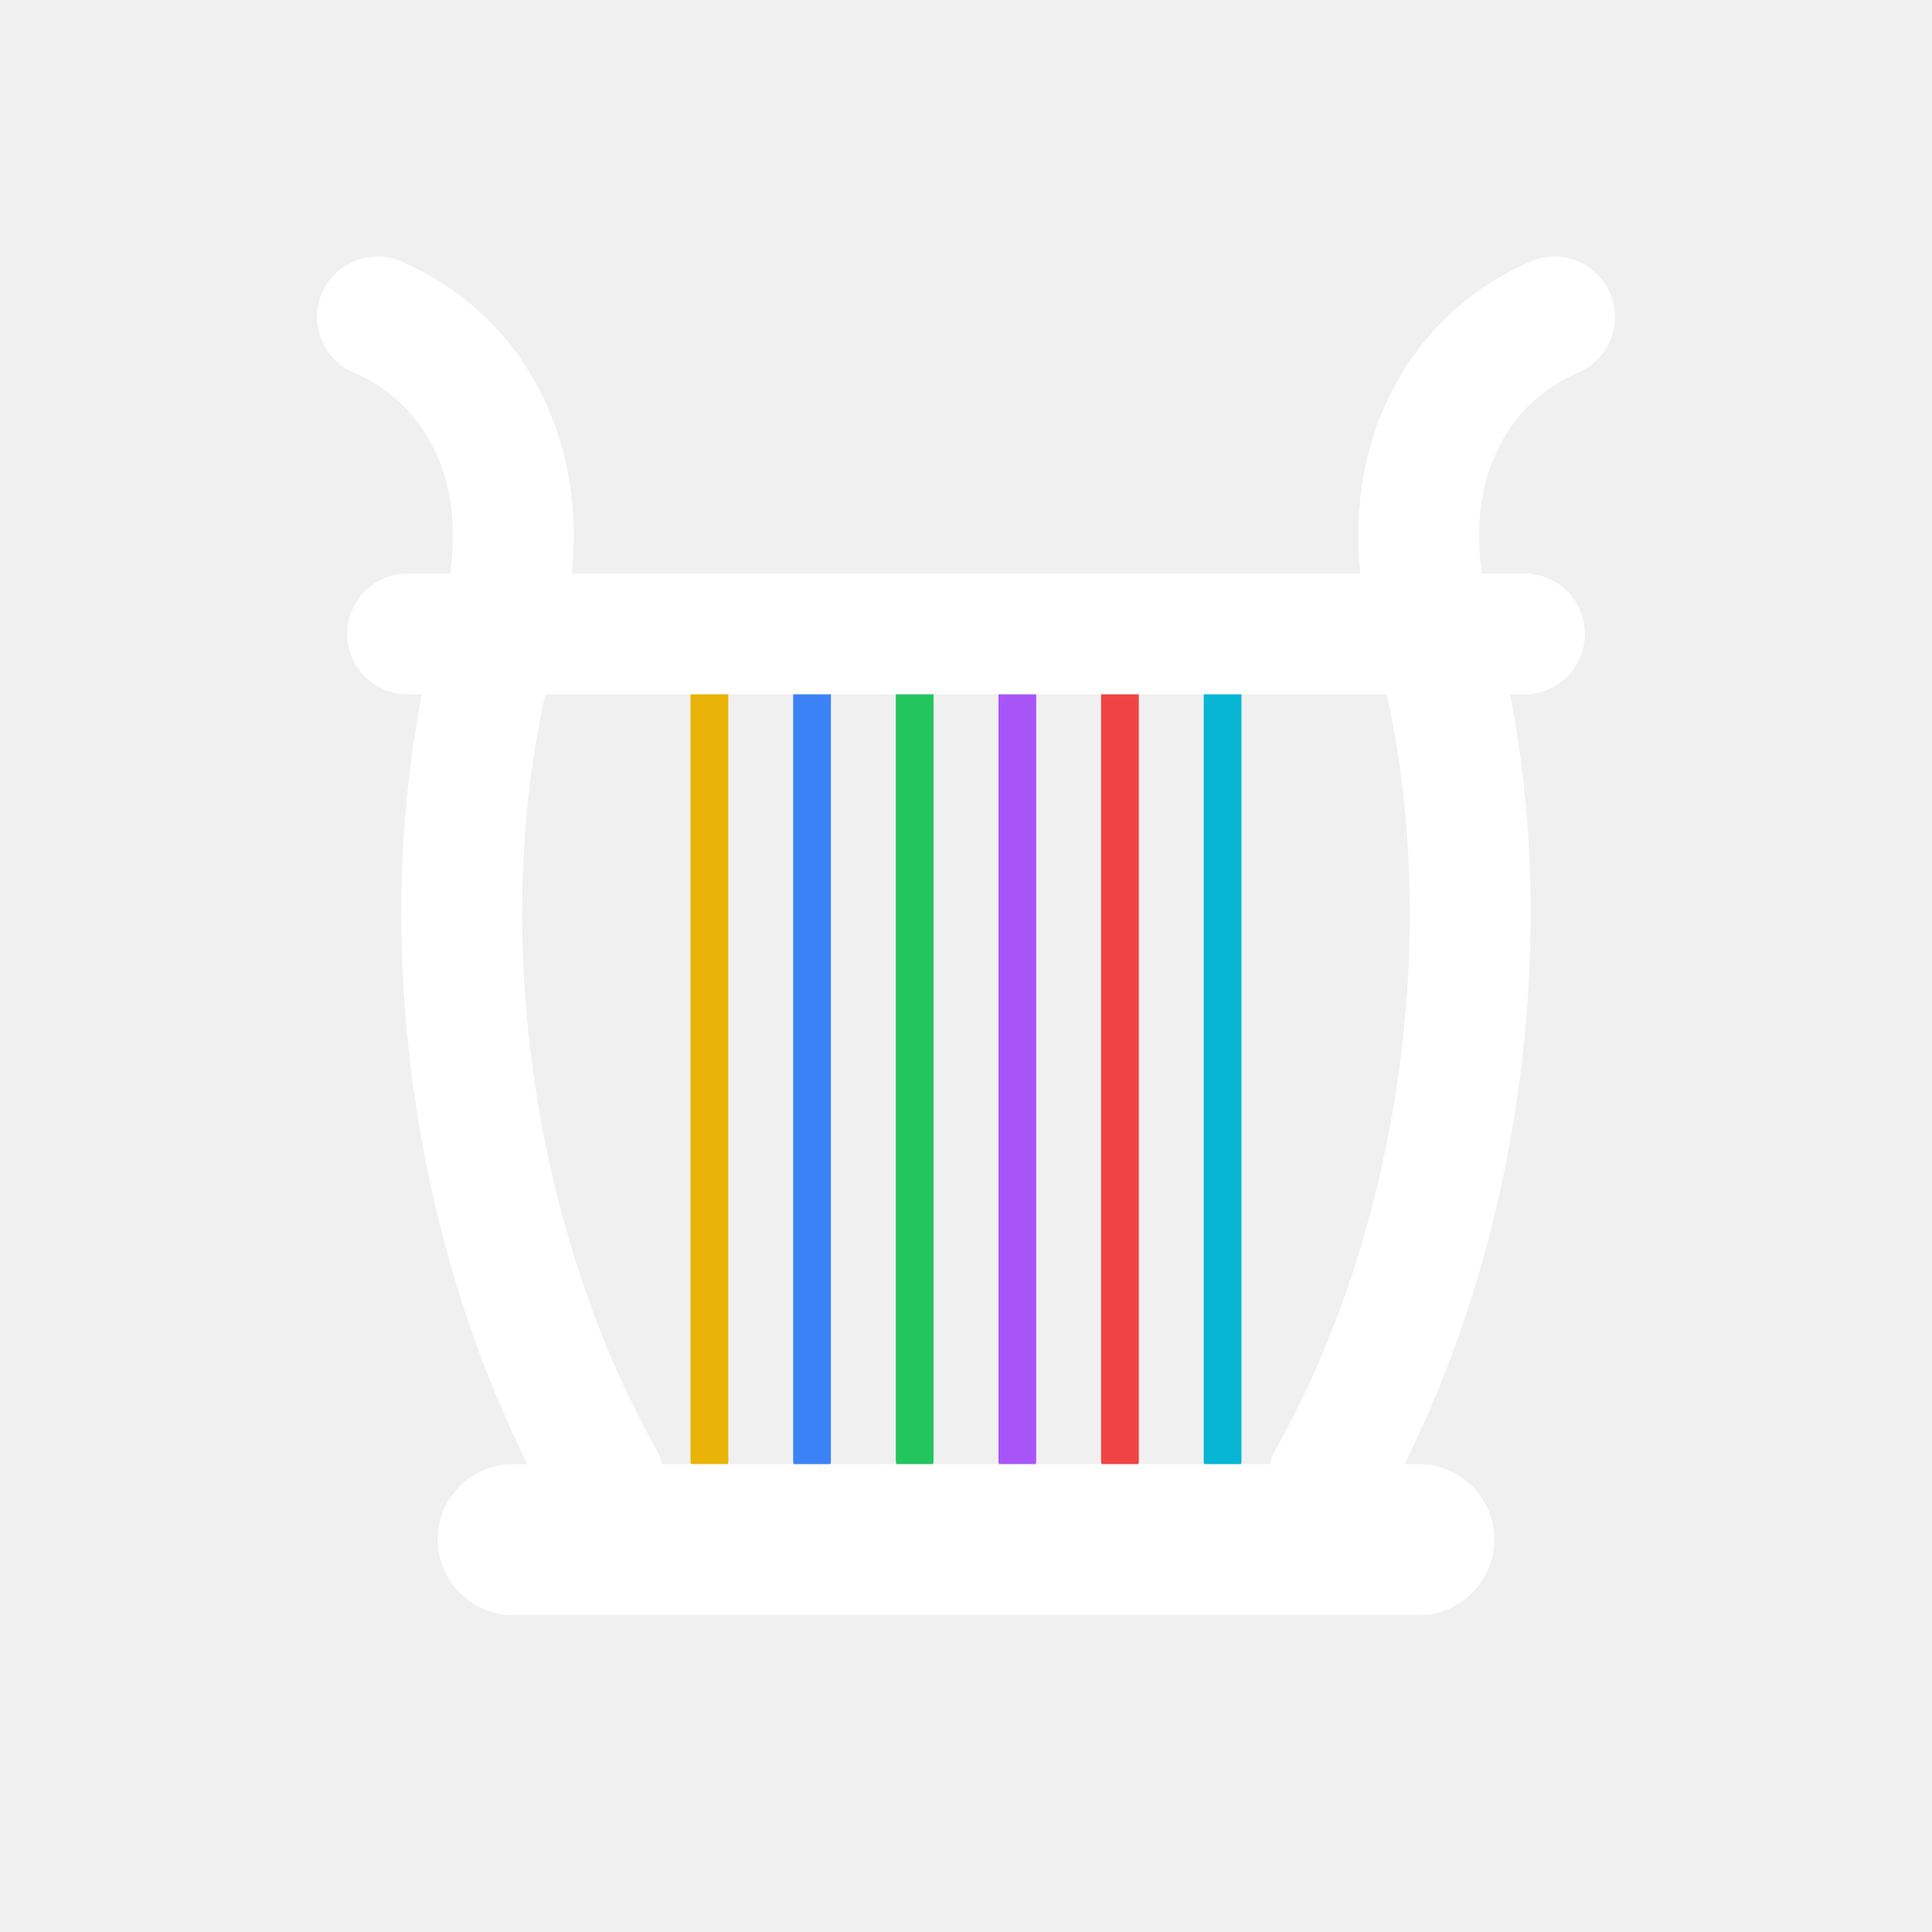
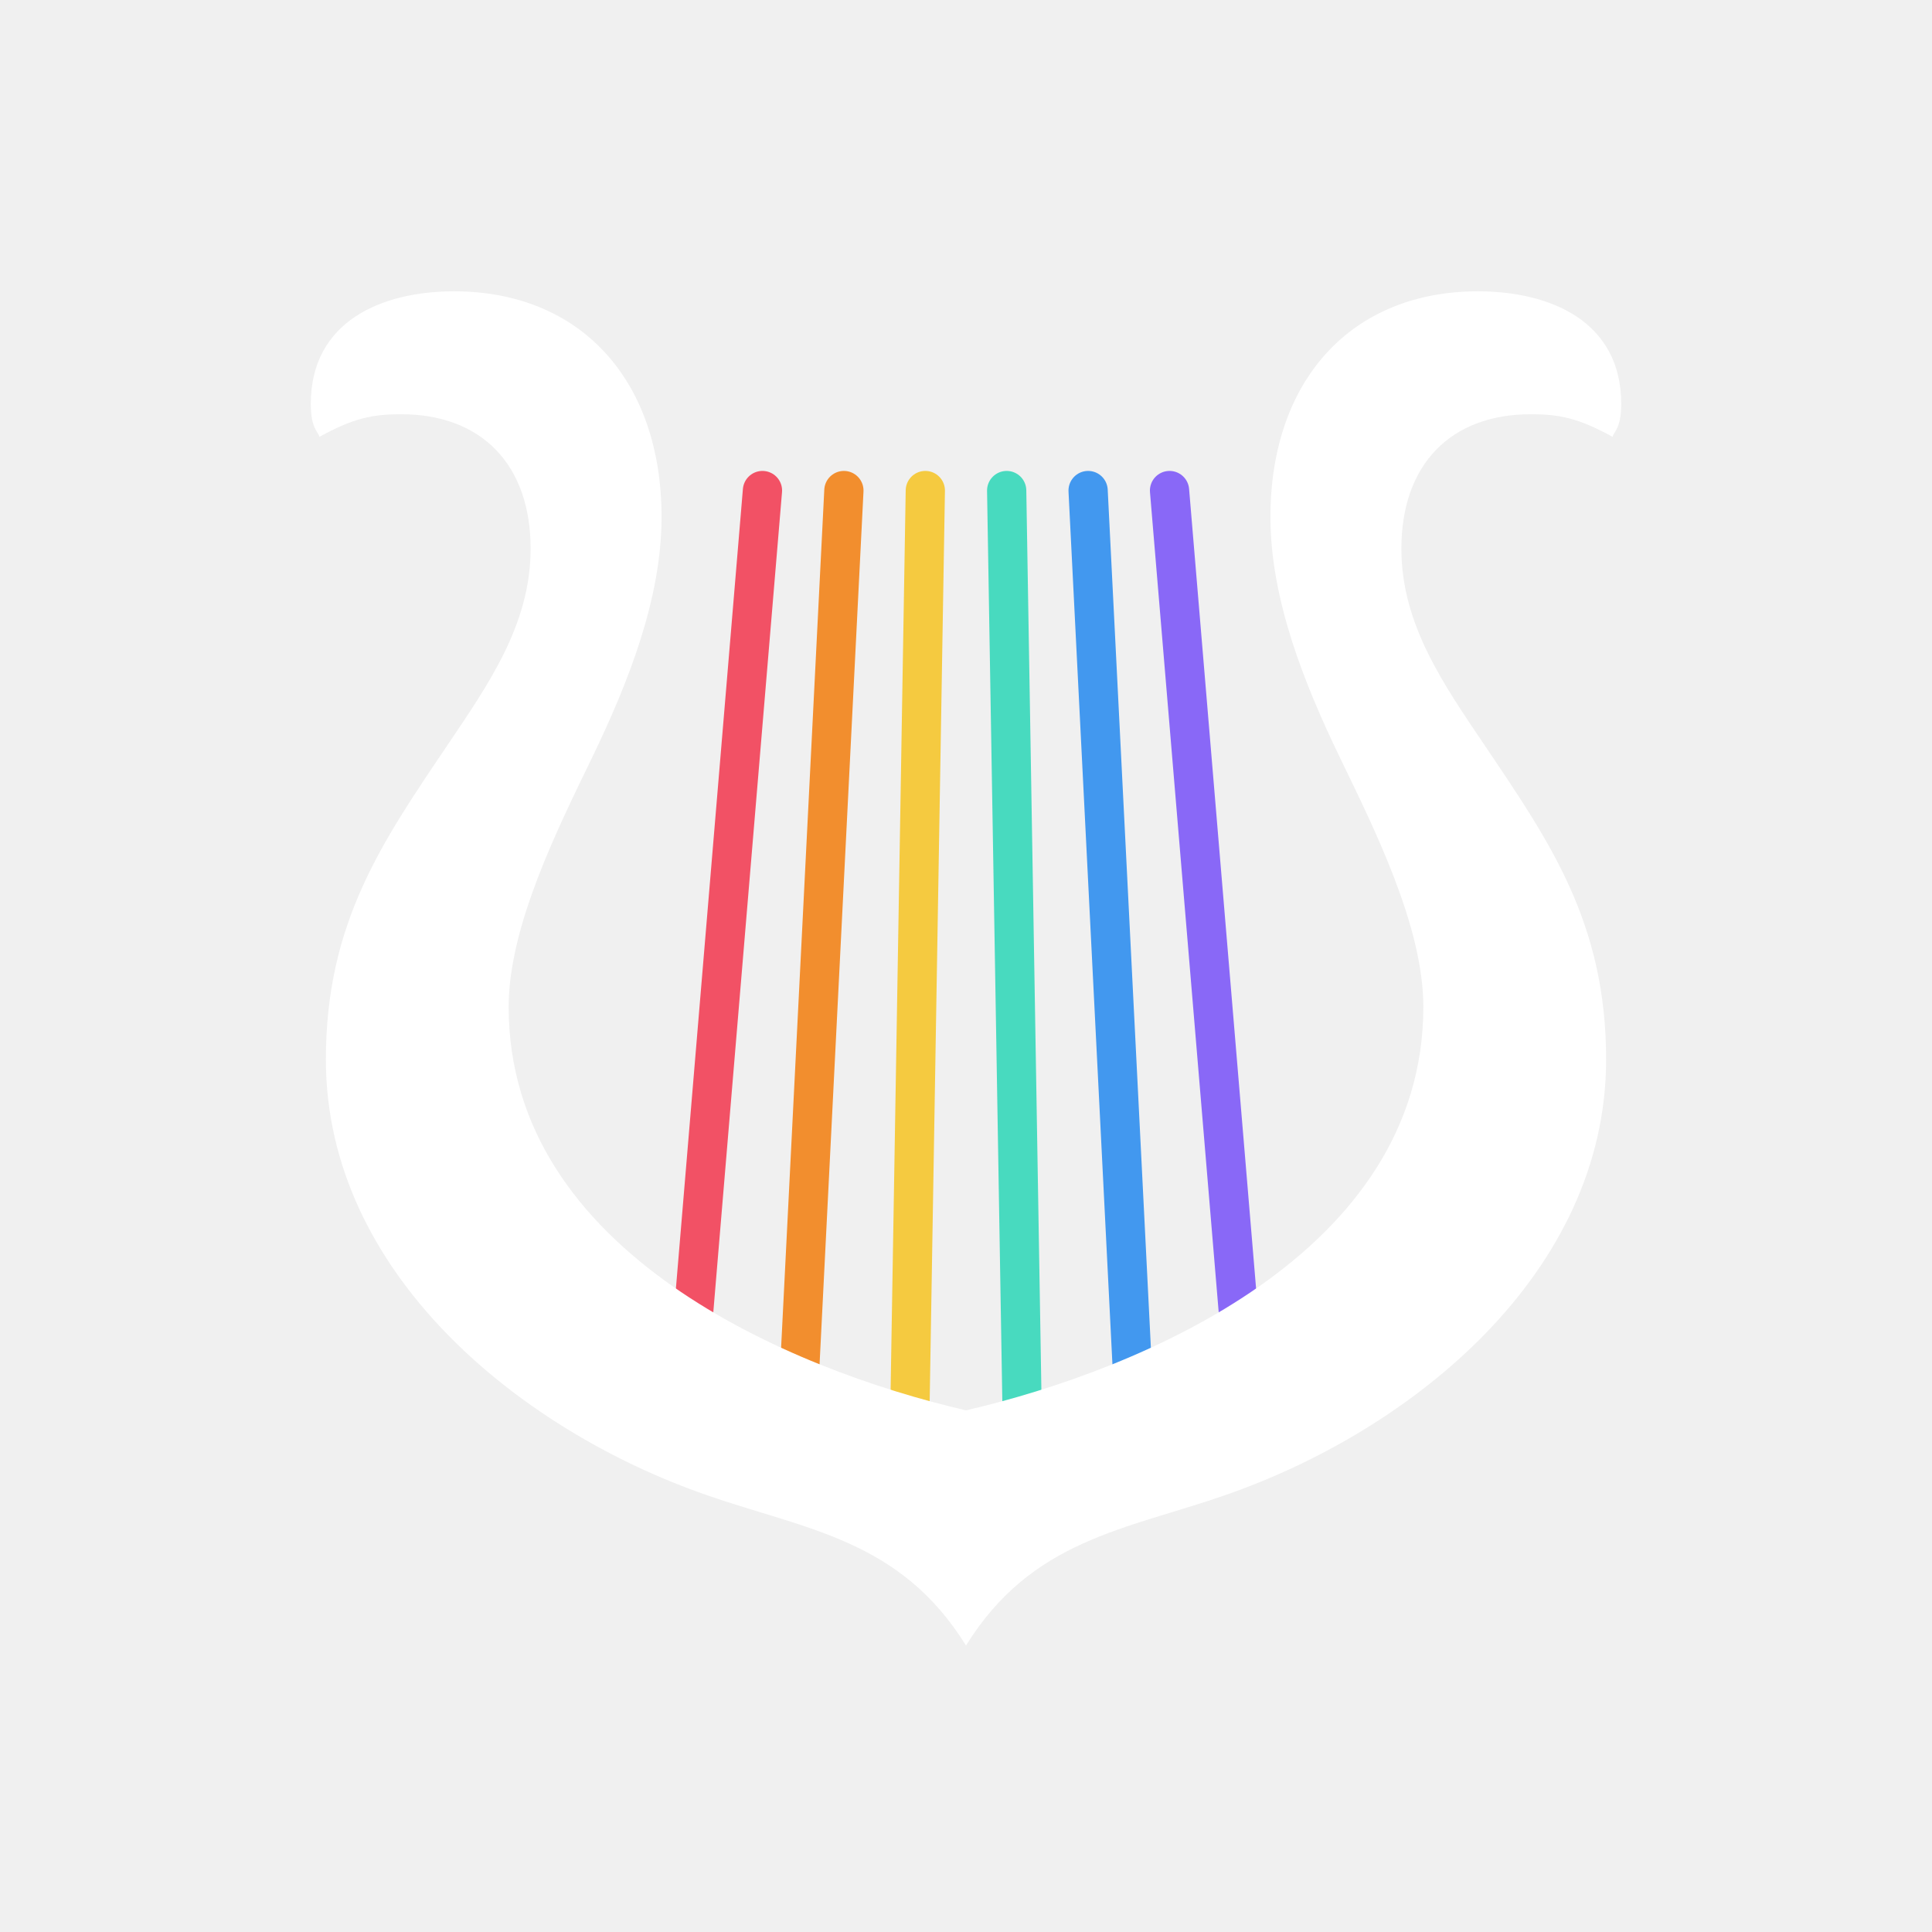
<svg xmlns="http://www.w3.org/2000/svg" viewBox="0 0 256 256" width="256" height="256" role="img">
-   <rect x="91.5" y="84" width="5" height="112" rx="2.5" fill="#EAB308" />
-   <rect x="105.1" y="84" width="5" height="112" rx="2.5" fill="#3B82F6" />
-   <rect x="118.7" y="84" width="5" height="112" rx="2.5" fill="#22C55E" />
-   <rect x="132.3" y="84" width="5" height="112" rx="2.5" fill="#A855F7" />
-   <rect x="145.9" y="84" width="5" height="112" rx="2.5" fill="#EF4444" />
-   <rect x="159.5" y="84" width="5" height="112" rx="2.5" fill="#06B6D4" />
-   <path fill="none" stroke="#FFFFFF" stroke-width="16" stroke-linecap="round" stroke-linejoin="round" d="M80 196 C62 164 56 120 66 84 C72 64 64 48 50 42 M 176 196 C 194 164 200 120 190 84 C 184 64 192 48 206 42 M54 84 H202" />
-   <rect x="58" y="194" width="140" height="20" rx="10.0" fill="#FFFFFF" />
+   <g stroke-width="5.2" stroke-linecap="round">
+     <line x1="101.03" y1="65" x2="90.64" y2="189" stroke="#F25165" />
+     <line x1="111.82" y1="65" x2="105.58" y2="189" stroke="#F28E2E" />
+     <line x1="122.61" y1="65" x2="120.53" y2="189" stroke="#F5CA40" />
+     <line x1="133.39" y1="65" x2="135.47" y2="189" stroke="#48DABF" />
+     <line x1="144.18" y1="65" x2="150.42" y2="189" stroke="#4298EF" />
+     <line x1="154.97" y1="65" x2="165.36" y2="189" stroke="#8968F7" />
+   </g>
+   <path fill="#FFFFFF" d="M128 218.04C119.28 203.98 106.88 202.71 93.64 198.11C68.74 189.47 43.18 168.62 43.18 140.38C43.18 122.29 50.66 111.54 59.2 98.87C64.61 90.83 70.31 82.81 70.31 72.71C70.31 61.52 63.76 54.89 53.17 54.89C49.36 54.89 46.84 55.4 42.33 57.88C42.17 57.22 41.18 56.78 41.18 53.52C41.18 42.53 50.65 38.6 60.15 38.6C76.97 38.6 87.66 50.4 87.66 68.52C87.66 79.42 83.17 90.6 78.51 100.27C73.93 109.75 67.4 122.72 67.4 133.41C67.4 165.99 104.8 181.5 128 186.88C151.2 181.5 188.6 165.99 188.6 133.41C188.6 122.72 182.07 109.75 177.49 100.27C172.83 90.6 168.34 79.42 168.34 68.52C168.34 50.4 179.03 38.6 195.85 38.6C205.35 38.6 214.82 42.53 214.82 53.52C214.82 56.78 213.83 57.22 213.67 57.88C209.16 55.4 206.64 54.89 202.83 54.89C192.24 54.89 185.69 61.52 185.69 72.71C185.69 82.81 191.39 90.83 196.8 98.87C205.34 111.54 212.82 122.29 212.82 140.38C212.82 168.62 187.26 189.47 162.36 198.11C149.12 202.71 136.72 203.98 128 218.04Z" />
</svg>
